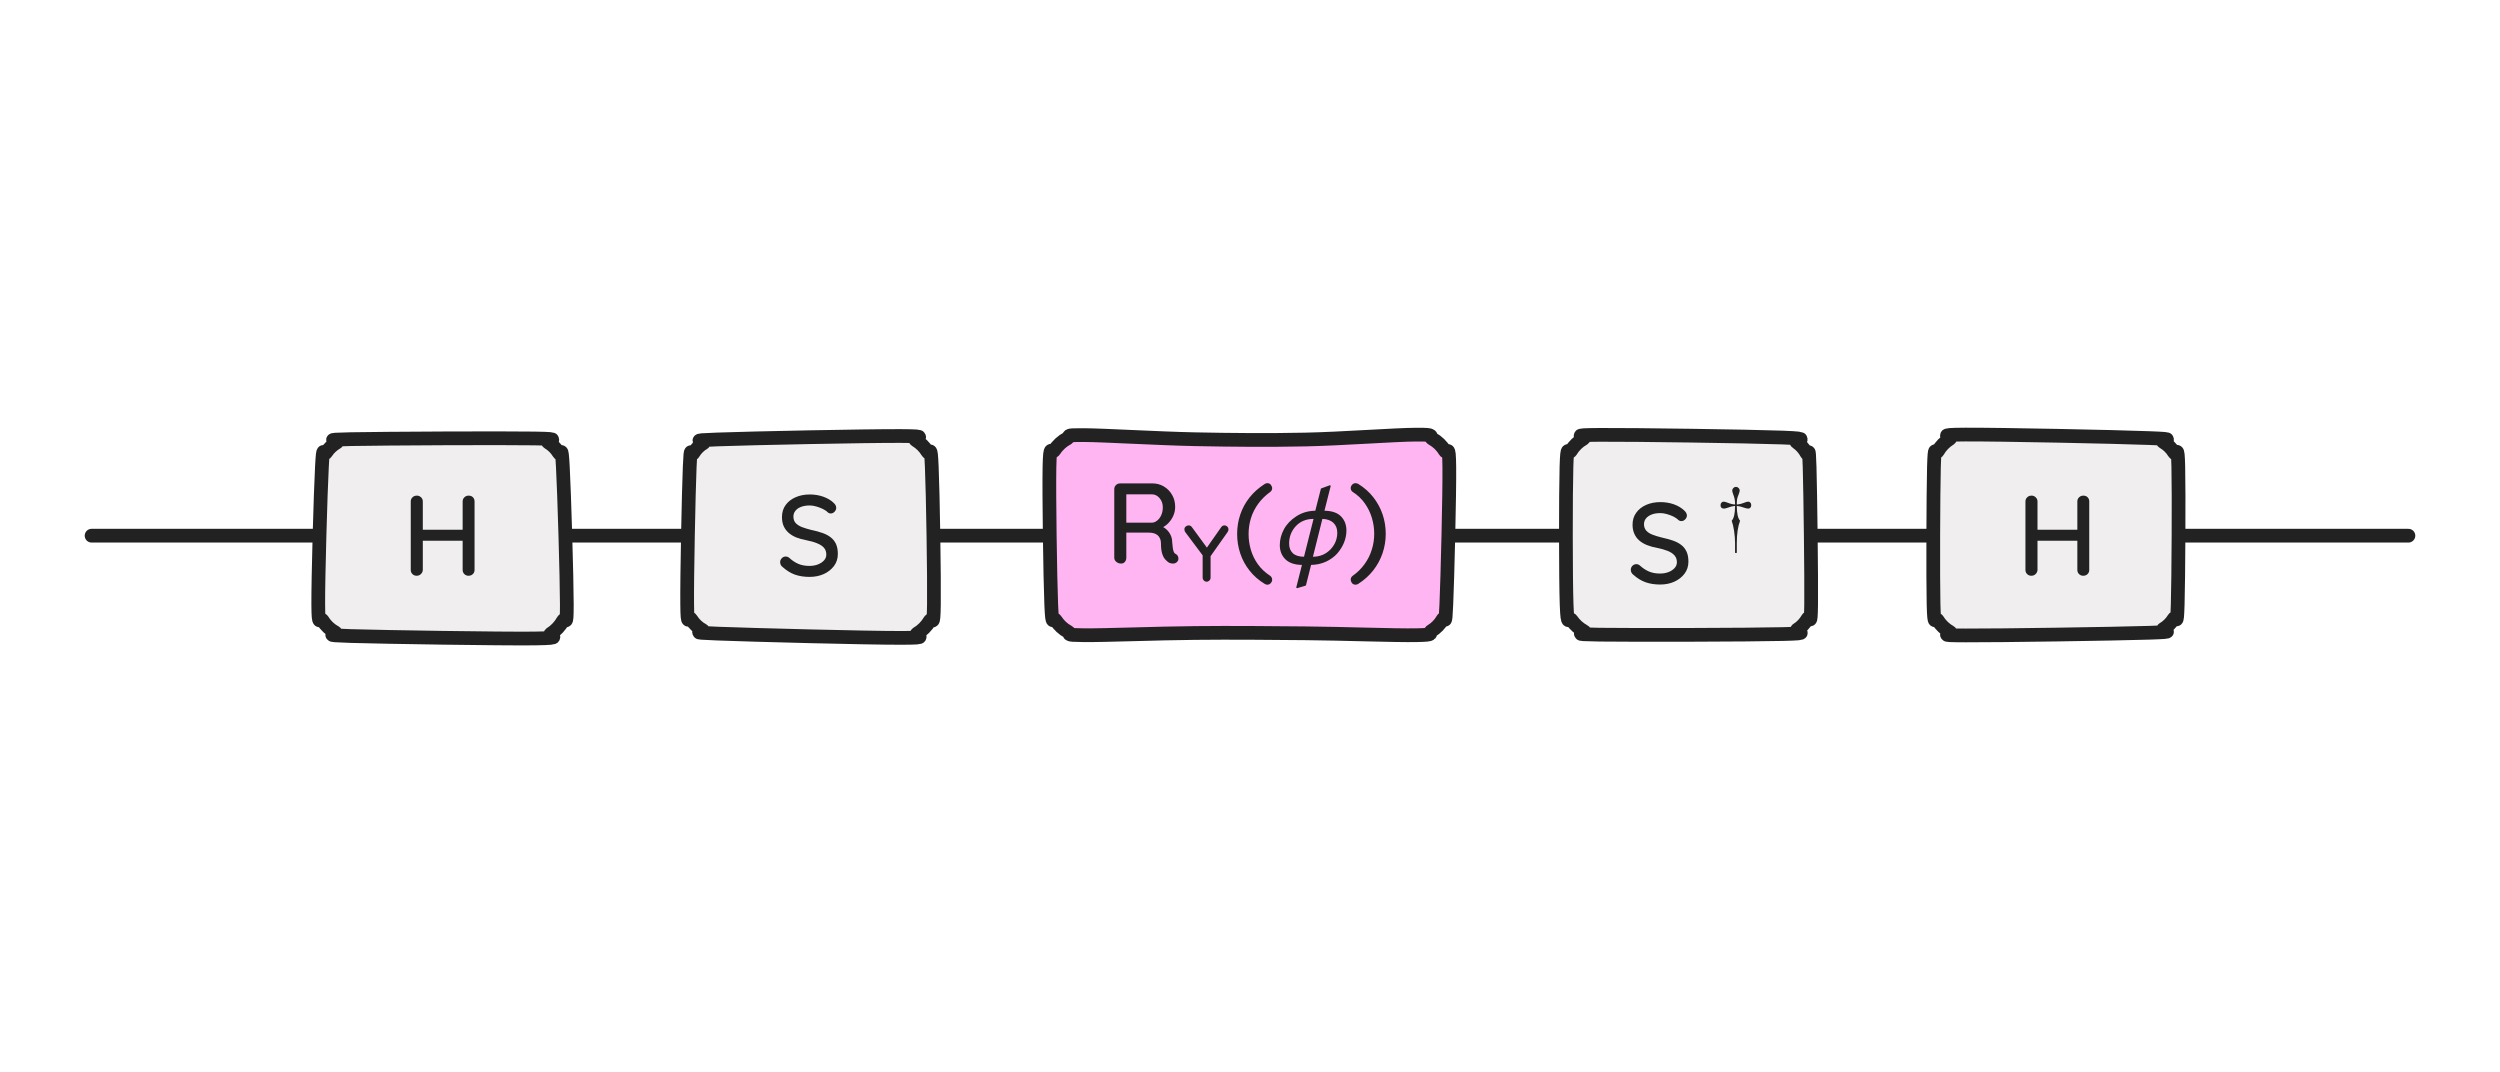
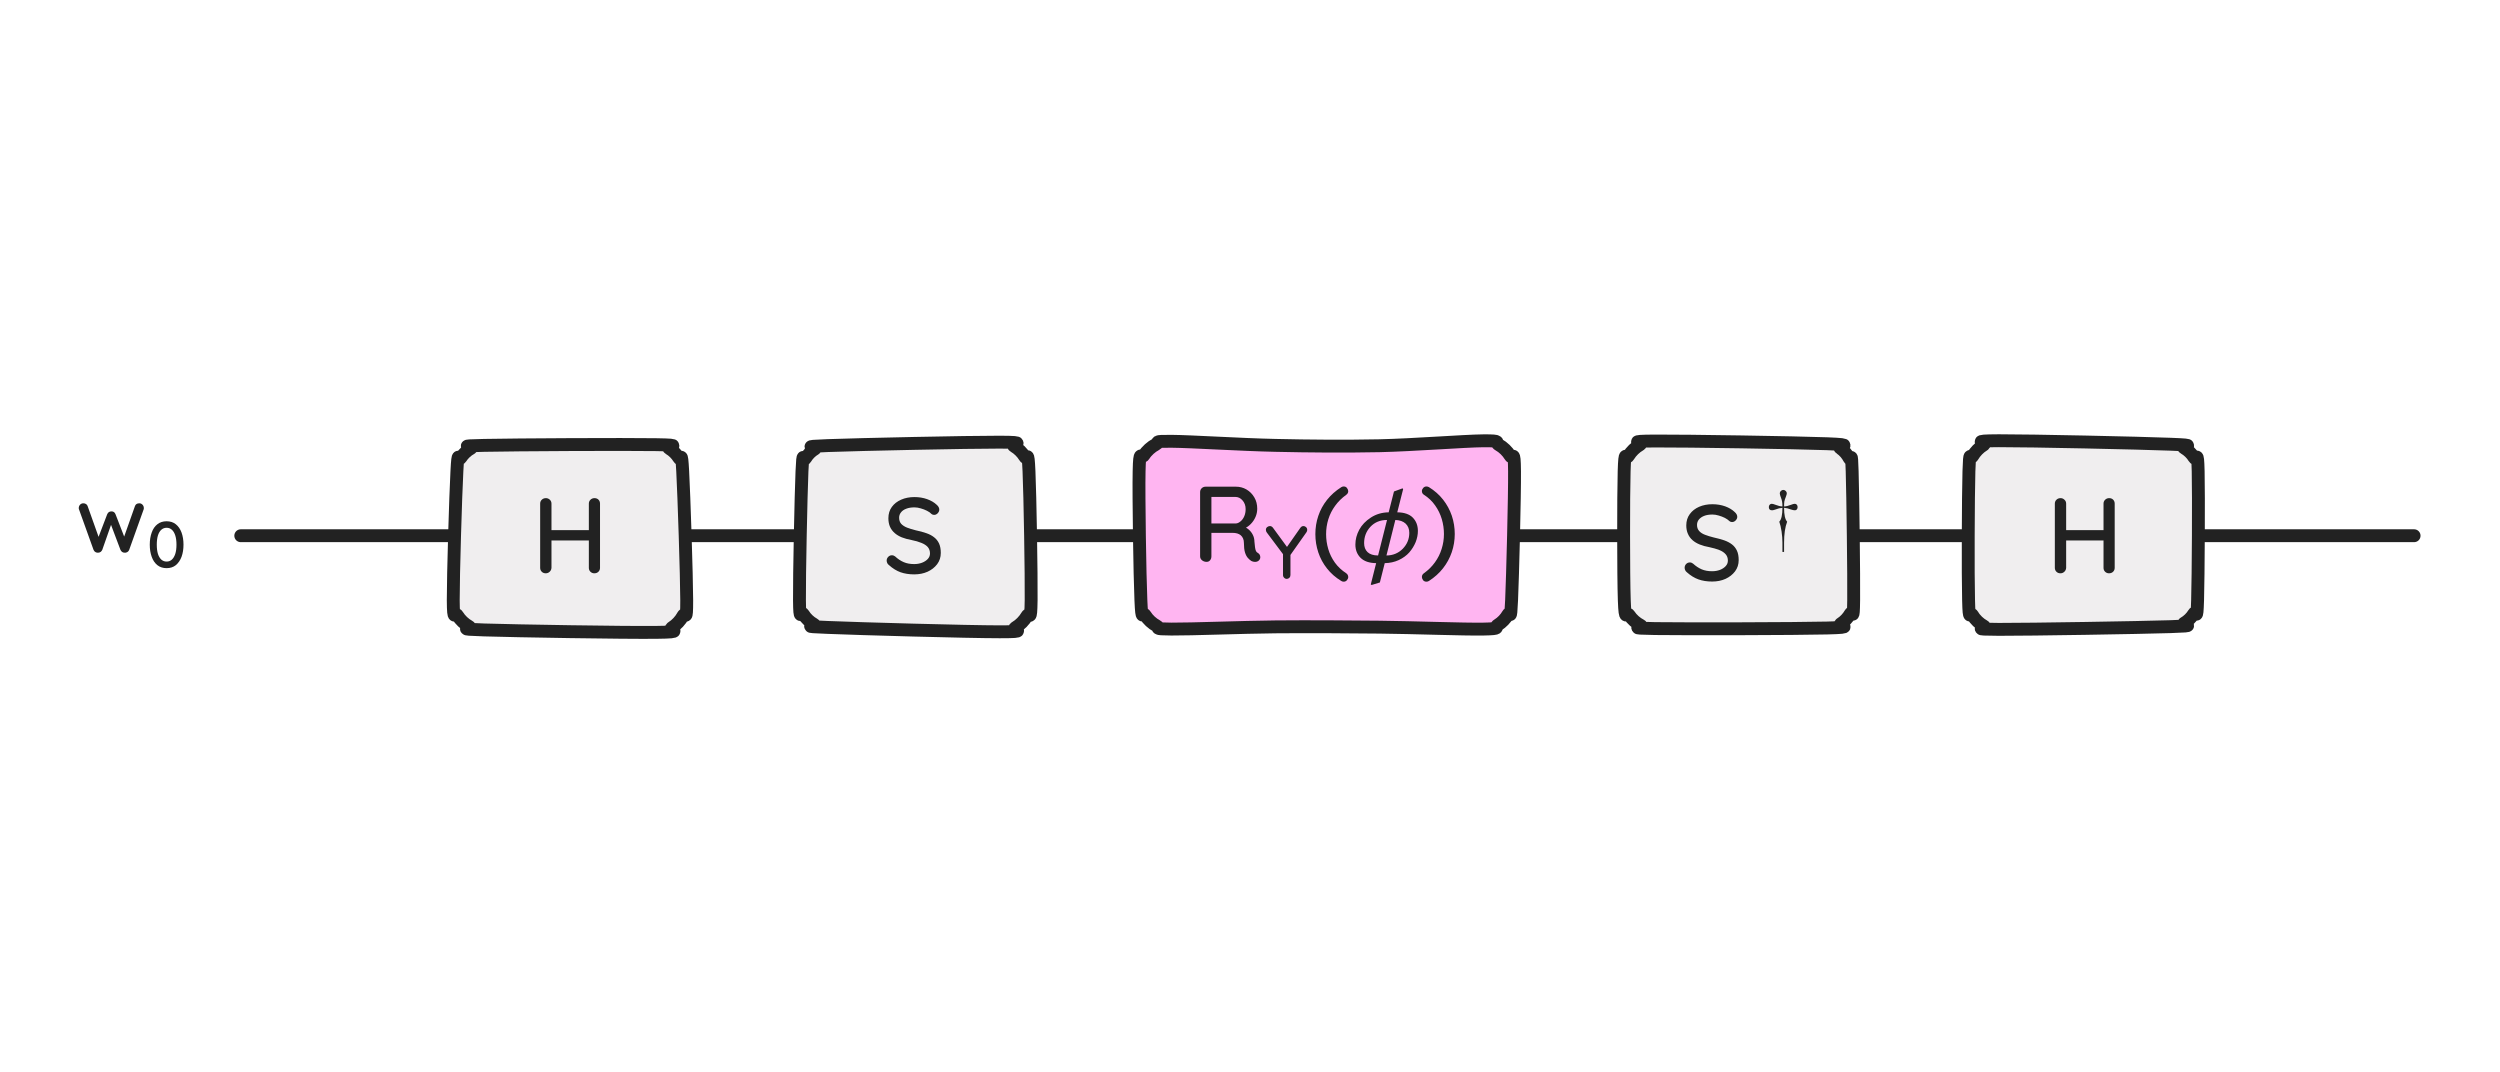
- <svg xmlns="http://www.w3.org/2000/svg" viewBox="-12 -70.19 327.57 140.39" width="327.57" height="140.39">
+ <svg xmlns="http://www.w3.org/2000/svg" viewBox="-33.63 -74.83 349.2 149.66" width="349.2" height="149.66">
  <g stroke-linecap="round" stroke-linejoin="round">
    <path d="M0,0C2.3,0 9.2,0 13.8,0C18.4,0 23,0 27.6,0C32.2,0 36.8,0 41.4,0C46,0 50.59,0 55.19,0C59.79,0 64.39,0 68.99,0C73.59,0 78.19,0 82.79,0C87.39,0 91.99,0 96.59,0C101.19,0 105.79,0 110.39,0C114.99,0 119.59,0 124.19,0C128.79,0 133.39,0 137.99,0C142.59,0 147.19,0 151.78,0C156.38,0 160.98,0 165.58,0C170.18,0 174.78,0 179.38,0C183.98,0 188.58,0 193.18,0C197.78,0 202.38,0 206.98,0C211.58,0 216.18,0 220.78,0C225.38,0 229.98,0 234.58,0C239.18,0 243.78,0 248.38,0C252.97,0 257.57,0 262.17,0C266.77,0 271.37,0 275.97,0C280.57,0 285.17,0 289.77,0C294.37,0 301.27,0 303.57,0" fill="none" stroke="#222222" stroke-width="1.8" />
-     <path d="M59.85,-12.21C60.39,-11.9 60.9,-11.39 61.21,-10.86C61.53,-10.32 61.57,-12.31 61.75,-9C61.93,-5.69 62.27,5.64 62.27,9C62.27,12.36 62.1,10.53 61.75,11.17C61.41,11.8 60.83,12.43 60.2,12.82C59.58,13.2 62.37,13.41 58,13.47C53.63,13.52 38.35,13.28 34,13.15C29.65,13.01 32.51,12.99 31.89,12.65C31.27,12.32 30.66,11.75 30.3,11.14C29.93,10.53 29.72,12.36 29.7,9C29.68,5.64 30,-5.69 30.18,-9C30.35,-12.31 30.4,-10.35 30.73,-10.89C31.06,-11.42 31.6,-11.92 32.14,-12.22C32.69,-12.51 29.69,-12.56 34,-12.65C38.31,-12.73 53.69,-12.81 58,-12.74C62.31,-12.67 59.32,-12.52 59.85,-12.21Z" fill="#F0EEEF" stroke="#222222" stroke-width="1.8" />
-     <path d="M108.02,-12.5C108.6,-12.16 109.16,-11.61 109.51,-11.02C109.85,-10.44 109.95,-12.34 110.09,-9C110.24,-5.66 110.42,5.63 110.37,9C110.32,12.37 110.16,10.56 109.8,11.19C109.43,11.83 108.83,12.44 108.2,12.8C107.56,13.17 110.37,13.39 106,13.39C101.63,13.4 86.32,13 82,12.83C77.68,12.66 80.62,12.68 80.05,12.37C79.48,12.07 78.92,11.54 78.58,10.97C78.25,10.41 78.07,12.33 78.04,9C78,5.67 78.23,-5.7 78.37,-9C78.5,-12.3 78.55,-10.29 78.86,-10.82C79.16,-11.34 79.66,-11.84 80.19,-12.14C80.71,-12.44 77.7,-12.46 82,-12.61C86.3,-12.77 101.66,-13.08 106,-13.06C110.34,-13.04 107.43,-12.84 108.02,-12.5Z" fill="#F0EEEF" stroke="#222222" stroke-width="1.8" />
-     <path d="M175.7,-12.69C176.32,-12.35 176.93,-11.77 177.29,-11.15C177.66,-10.53 177.86,-12.36 177.9,-9C177.94,-5.64 177.66,5.67 177.51,9C177.37,12.33 177.33,10.41 177.01,10.99C176.69,11.57 176.15,12.13 175.57,12.47C175,12.82 176.32,12.99 173.57,13.04C170.81,13.09 163.89,12.83 159.05,12.79C154.21,12.74 149.36,12.7 144.52,12.75C139.68,12.79 132.77,13.07 130,13.04C127.23,13.01 128.54,12.91 127.93,12.58C127.32,12.26 126.72,11.7 126.35,11.11C125.99,10.51 125.88,12.35 125.74,9C125.6,5.65 125.44,-5.63 125.51,-9C125.58,-12.37 125.78,-10.59 126.17,-11.21C126.56,-11.83 127.2,-12.41 127.84,-12.74C128.48,-13.07 127.22,-13.2 130,-13.18C132.78,-13.16 139.68,-12.74 144.52,-12.64C149.36,-12.54 154.21,-12.5 159.05,-12.6C163.89,-12.7 170.79,-13.23 173.57,-13.24C176.35,-13.26 175.08,-13.04 175.7,-12.69Z" fill="#FFB5F1" stroke="#222222" stroke-width="1.8" />
-     <path d="M223.44,-12.23C223.96,-11.89 224.43,-11.35 224.71,-10.81C224.98,-10.27 225.01,-12.3 225.11,-9C225.21,-5.7 225.35,5.69 225.31,9C225.26,12.31 225.14,10.34 224.84,10.89C224.53,11.44 224.03,11.98 223.48,12.31C222.94,12.65 225.89,12.79 221.57,12.89C217.25,13 201.91,13.03 197.57,12.97C193.23,12.9 196.14,12.83 195.54,12.52C194.94,12.2 194.33,11.67 193.95,11.09C193.57,10.5 193.39,12.35 193.27,9C193.15,5.65 193.15,-5.64 193.25,-9C193.35,-12.36 193.49,-10.53 193.86,-11.14C194.22,-11.76 194.82,-12.34 195.44,-12.68C196.06,-13.03 193.22,-13.18 197.57,-13.21C201.92,-13.24 217.26,-13.02 221.57,-12.86C225.88,-12.69 222.91,-12.57 223.44,-12.23Z" fill="#F0EEEF" stroke="#222222" stroke-width="1.8" />
-     <path d="M271.46,-12.27C272.01,-11.96 272.54,-11.45 272.86,-10.9C273.19,-10.36 273.34,-12.32 273.42,-9C273.5,-5.68 273.44,5.69 273.34,9C273.24,12.31 273.14,10.34 272.82,10.88C272.5,11.42 271.98,11.93 271.44,12.24C270.9,12.54 273.88,12.58 269.57,12.72C265.26,12.86 249.92,13.09 245.57,13.07C241.22,13.06 244.09,12.94 243.49,12.61C242.88,12.28 242.28,11.71 241.92,11.11C241.56,10.51 241.44,12.35 241.35,9C241.27,5.65 241.31,-5.65 241.4,-9C241.5,-12.35 241.58,-10.49 241.93,-11.1C242.27,-11.71 242.85,-12.31 243.45,-12.67C244.06,-13.02 241.22,-13.23 245.57,-13.25C249.92,-13.27 265.25,-12.96 269.57,-12.79C273.88,-12.63 270.91,-12.59 271.46,-12.27Z" fill="#F0EEEF" stroke="#222222" stroke-width="1.8" />
+     <path d="M59.84,-12.19C60.38,-11.88 60.88,-11.38 61.2,-10.85C61.51,-10.31 61.55,-12.31 61.73,-9C61.91,-5.69 62.28,5.64 62.29,9C62.29,12.36 62.12,10.54 61.77,11.18C61.43,11.82 60.85,12.45 60.22,12.84C59.59,13.23 62.37,13.45 58,13.5C53.63,13.55 38.35,13.3 34,13.16C29.65,13.02 32.5,13 31.88,12.67C31.26,12.33 30.65,11.76 30.28,11.15C29.92,10.53 29.7,12.36 29.68,9C29.67,5.64 30.01,-5.69 30.19,-9C30.36,-12.31 30.42,-10.35 30.74,-10.88C31.07,-11.41 31.61,-11.91 32.15,-12.2C32.7,-12.49 29.69,-12.53 34,-12.62C38.31,-12.71 53.69,-12.79 58,-12.72C62.31,-12.65 59.31,-12.51 59.84,-12.19Z" fill="#F0EEEF" stroke="#222222" stroke-width="1.8" />
+     <path d="M108.02,-12.5C108.61,-12.16 109.16,-11.61 109.51,-11.03C109.86,-10.44 109.95,-12.34 110.1,-9C110.25,-5.66 110.44,5.63 110.4,9C110.35,12.37 110.18,10.57 109.82,11.2C109.45,11.84 108.85,12.46 108.21,12.83C107.57,13.2 110.37,13.42 106,13.42C101.63,13.42 86.32,12.99 82,12.81C77.68,12.64 80.62,12.68 80.06,12.37C79.49,12.06 78.92,11.53 78.59,10.97C78.25,10.41 78.07,12.33 78.04,9C78.01,5.67 78.25,-5.7 78.39,-9C78.53,-12.3 78.58,-10.28 78.88,-10.8C79.18,-11.32 79.68,-11.82 80.2,-12.12C80.72,-12.42 77.7,-12.43 82,-12.59C86.3,-12.75 101.66,-13.08 106,-13.07C110.34,-13.05 107.44,-12.84 108.02,-12.5Z" fill="#F0EEEF" stroke="#222222" stroke-width="1.8" />
+     <path d="M175.71,-12.71C176.34,-12.36 176.94,-11.78 177.31,-11.16C177.68,-10.54 177.89,-12.36 177.92,-9C177.95,-5.64 177.66,5.67 177.51,9C177.36,12.33 177.33,10.41 177.01,10.99C176.69,11.56 176.15,12.13 175.58,12.47C175,12.82 176.32,12.99 173.57,13.04C170.81,13.09 163.89,12.82 159.05,12.77C154.21,12.72 149.36,12.69 144.52,12.73C139.68,12.78 132.77,13.06 130,13.04C127.23,13.02 128.54,12.91 127.93,12.59C127.32,12.27 126.71,11.71 126.34,11.11C125.98,10.51 125.87,12.35 125.73,9C125.58,5.65 125.41,-5.63 125.48,-9C125.55,-12.37 125.75,-10.6 126.15,-11.23C126.54,-11.85 127.19,-12.43 127.83,-12.76C128.47,-13.08 127.22,-13.21 130,-13.19C132.78,-13.17 139.68,-12.72 144.52,-12.62C149.36,-12.51 154.21,-12.47 159.05,-12.57C163.89,-12.68 170.79,-13.23 173.57,-13.26C176.35,-13.28 175.09,-13.06 175.71,-12.71Z" fill="#FFB5F1" stroke="#222222" stroke-width="1.8" />
+     <path d="M223.43,-12.22C223.95,-11.88 224.41,-11.33 224.68,-10.8C224.96,-10.26 224.98,-12.3 225.08,-9C225.18,-5.7 225.33,5.69 225.29,9C225.25,12.31 225.13,10.33 224.83,10.88C224.52,11.43 224.02,11.97 223.48,12.3C222.93,12.64 225.89,12.78 221.57,12.89C217.25,13 201.91,13.03 197.57,12.97C193.23,12.9 196.14,12.83 195.54,12.52C194.93,12.21 194.32,11.68 193.94,11.09C193.56,10.51 193.37,12.35 193.25,9C193.13,5.65 193.13,-5.64 193.23,-9C193.33,-12.36 193.47,-10.54 193.84,-11.15C194.21,-11.77 194.81,-12.35 195.43,-12.7C196.06,-13.04 193.21,-13.2 197.57,-13.23C201.93,-13.25 217.26,-13.01 221.57,-12.85C225.88,-12.68 222.91,-12.56 223.43,-12.22Z" fill="#F0EEEF" stroke="#222222" stroke-width="1.8" />
+     <path d="M271.45,-12.26C272,-11.95 272.53,-11.44 272.85,-10.9C273.18,-10.35 273.33,-12.32 273.41,-9C273.49,-5.68 273.43,5.69 273.33,9C273.23,12.31 273.12,10.33 272.81,10.87C272.49,11.41 271.97,11.92 271.43,12.22C270.89,12.53 273.88,12.56 269.57,12.7C265.26,12.84 249.92,13.09 245.57,13.08C241.22,13.06 244.09,12.95 243.48,12.62C242.87,12.29 242.26,11.72 241.91,11.11C241.55,10.51 241.42,12.35 241.34,9C241.25,5.65 241.29,-5.65 241.39,-9C241.49,-12.35 241.57,-10.5 241.91,-11.11C242.26,-11.72 242.84,-12.32 243.45,-12.68C244.05,-13.04 241.22,-13.25 245.57,-13.27C249.92,-13.28 265.26,-12.95 269.57,-12.78C273.88,-12.61 270.9,-12.57 271.45,-12.26Z" fill="#F0EEEF" stroke="#222222" stroke-width="1.8" />
    <path d="M42.63,-5.25Q42.93,-5.25 43.17,-5.03Q43.4,-4.81 43.4,-4.49L43.4,4.49Q43.38,4.81 43.15,5.03Q42.92,5.25 42.6,5.25Q42.26,5.25 42.04,5.03Q41.82,4.81 41.82,4.49L41.82,-4.49Q41.82,-4.81 42.05,-5.03Q42.27,-5.25 42.63,-5.25ZM49.4,-5.25Q49.76,-5.25 49.97,-5.03Q50.18,-4.81 50.18,-4.49L50.18,4.49Q50.18,4.81 49.96,5.03Q49.74,5.25 49.38,5.25Q49.07,5.25 48.84,5.03Q48.62,4.81 48.62,4.49L48.62,-4.49Q48.62,-4.81 48.85,-5.03Q49.08,-5.25 49.4,-5.25ZM42.57,-0.78L49.41,-0.78L49.4,0.66L42.56,0.66L42.57,-0.78Z" fill="#222222" stroke="none" />
    <path d="M94.07,5.4Q93,5.4 92.15,5.1Q91.32,4.8 90.55,4.11Q90.38,3.99 90.3,3.82Q90.22,3.64 90.22,3.46Q90.22,3.18 90.43,2.96Q90.64,2.73 90.95,2.73Q91.2,2.73 91.4,2.89Q91.97,3.42 92.6,3.69Q93.22,3.96 94.06,3.96Q94.66,3.96 95.16,3.77Q95.67,3.57 95.97,3.24Q96.27,2.91 96.27,2.48Q96.27,1.94 95.96,1.58Q95.65,1.23 95.07,1Q94.5,0.76 93.68,0.6Q92.93,0.46 92.34,0.23Q91.75,-0.01 91.33,-0.38Q90.91,-0.75 90.68,-1.26Q90.46,-1.77 90.46,-2.44Q90.46,-3.36 90.94,-4.02Q91.42,-4.68 92.25,-5.04Q93.07,-5.4 94.1,-5.4Q95.05,-5.4 95.87,-5.11Q96.7,-4.81 97.21,-4.32Q97.57,-4.01 97.57,-3.64Q97.57,-3.38 97.35,-3.14Q97.13,-2.91 96.85,-2.91Q96.64,-2.91 96.49,-3.03Q96.25,-3.29 95.84,-3.49Q95.44,-3.69 94.98,-3.82Q94.52,-3.96 94.1,-3.96Q93.43,-3.96 92.95,-3.77Q92.47,-3.59 92.22,-3.26Q91.96,-2.94 91.96,-2.51Q91.96,-1.99 92.25,-1.66Q92.55,-1.34 93.07,-1.13Q93.6,-0.93 94.27,-0.76Q95.1,-0.59 95.75,-0.36Q96.4,-0.14 96.85,0.22Q97.3,0.57 97.54,1.09Q97.78,1.62 97.78,2.4Q97.78,3.3 97.27,3.98Q96.76,4.65 95.93,5.03Q95.1,5.4 94.07,5.4Z" fill="#222222" stroke="none" />
    <path d="M134.9,3.65Q134.54,3.65 134.27,3.43Q134,3.21 134,2.88L134,-6.09Q134,-6.42 134.23,-6.64Q134.45,-6.85 134.77,-6.85L139,-6.85Q139.81,-6.85 140.48,-6.46Q141.16,-6.06 141.57,-5.36Q141.98,-4.67 141.98,-3.77Q141.98,-3.17 141.74,-2.62Q141.5,-2.07 141.09,-1.65Q140.69,-1.23 140.18,-1.02L140.02,-1.3Q140.48,-1.14 140.83,-0.83Q141.17,-0.52 141.37,-0.11Q141.58,0.3 141.59,0.83Q141.64,1.29 141.67,1.6Q141.71,1.91 141.79,2.1Q141.86,2.3 142.06,2.4Q142.33,2.55 142.39,2.85Q142.46,3.15 142.27,3.39Q142.13,3.57 141.93,3.62Q141.73,3.68 141.51,3.64Q141.31,3.6 141.16,3.53Q140.92,3.38 140.67,3.1Q140.42,2.82 140.27,2.33Q140.12,1.83 140.12,1.02Q140.12,0.65 140,0.38Q139.88,0.11 139.67,-0.07Q139.46,-0.24 139.18,-0.32Q138.89,-0.4 138.55,-0.4L135.37,-0.4L135.58,-0.7L135.58,2.88Q135.58,3.21 135.39,3.43Q135.22,3.65 134.9,3.65ZM135.38,-1.71L138.97,-1.71Q139.31,-1.72 139.63,-1.99Q139.96,-2.25 140.16,-2.7Q140.36,-3.15 140.36,-3.72Q140.36,-4.44 139.93,-4.93Q139.51,-5.42 138.92,-5.42L135.41,-5.42L135.58,-5.8L135.58,-1.39L135.38,-1.71ZM148.44,-1.35Q148.64,-1.35 148.8,-1.2Q148.96,-1.05 148.96,-0.82Q148.96,-0.74 148.94,-0.66Q148.91,-0.58 148.86,-0.49L146.46,2.91L146.62,2.29L146.62,5.49Q146.62,5.72 146.47,5.87Q146.31,6.03 146.11,6.03Q145.89,6.03 145.74,5.87Q145.58,5.72 145.58,5.49L145.58,2.37L145.66,2.68L143.34,-0.42Q143.25,-0.54 143.22,-0.64Q143.19,-0.74 143.19,-0.83Q143.19,-1.06 143.37,-1.21Q143.56,-1.35 143.75,-1.35Q144,-1.35 144.18,-1.11L146.28,1.76L146.02,1.73L148,-1.1Q148.18,-1.35 148.44,-1.35ZM154.06,6.42Q153.87,6.42 153.72,6.32Q152.53,5.6 151.73,4.58Q150.92,3.56 150.51,2.33Q150.1,1.1 150.1,-0.22Q150.1,-1.56 150.51,-2.77Q150.92,-3.99 151.73,-5.01Q152.54,-6.03 153.72,-6.78Q153.87,-6.88 154.06,-6.88Q154.36,-6.88 154.52,-6.66Q154.69,-6.43 154.69,-6.22Q154.69,-5.92 154.42,-5.72Q153.49,-5.05 152.86,-4.18Q152.23,-3.32 151.91,-2.3Q151.6,-1.29 151.6,-0.22Q151.6,0.84 151.9,1.86Q152.2,2.88 152.83,3.76Q153.46,4.63 154.42,5.25Q154.69,5.45 154.69,5.78Q154.69,6 154.51,6.21Q154.33,6.42 154.06,6.42ZM162.36,-6.51L161.54,-3.27Q163,-3.25 163.71,-2.53Q164.42,-1.8 164.42,-0.67Q164.42,0.11 164.11,0.89Q163.79,1.67 163.22,2.33Q162.64,2.98 161.75,3.4Q160.86,3.81 159.79,3.83L159.11,6.53L157.96,6.88L157.84,6.81L158.59,3.83Q157.14,3.81 156.41,3.08Q155.69,2.36 155.69,1.23Q155.69,0.17 156.23,-0.84Q156.77,-1.84 157.87,-2.55Q158.96,-3.25 160.34,-3.27L161.08,-6.18L162.28,-6.62L162.36,-6.51ZM161.27,-2.2L160.03,2.76Q161.39,2.75 162.31,1.82Q163.22,0.88 163.22,-0.4Q163.22,-1.2 162.71,-1.69Q162.19,-2.17 161.27,-2.2ZM158.86,2.76L160.11,-2.2Q158.68,-2.2 157.79,-1.25Q156.91,-0.3 156.91,1.03Q156.91,1.83 157.39,2.29Q157.87,2.75 158.86,2.76ZM165.61,6.42Q165.31,6.42 165.14,6.2Q164.98,5.97 164.98,5.76Q164.98,5.45 165.25,5.25Q166.18,4.59 166.8,3.72Q167.43,2.85 167.74,1.84Q168.06,0.83 168.06,-0.24Q168.06,-1.3 167.76,-2.32Q167.46,-3.34 166.83,-4.23Q166.21,-5.12 165.25,-5.73Q164.98,-5.91 164.98,-6.24Q164.98,-6.47 165.16,-6.67Q165.34,-6.88 165.61,-6.88Q165.79,-6.88 165.96,-6.79Q167.14,-6.06 167.94,-5.04Q168.74,-4.02 169.16,-2.79Q169.57,-1.56 169.57,-0.24Q169.57,1.08 169.15,2.31Q168.73,3.53 167.93,4.55Q167.13,5.57 165.96,6.32Q165.81,6.42 165.61,6.42Z" fill="#222222" stroke="none" />
    <path d="M205.53,6.4Q204.45,6.4 203.61,6.1Q202.77,5.8 202,5.11Q201.84,4.99 201.76,4.82Q201.68,4.65 201.68,4.47Q201.68,4.18 201.88,3.96Q202.1,3.73 202.41,3.73Q202.65,3.73 202.86,3.9Q203.43,4.42 204.05,4.69Q204.68,4.96 205.51,4.96Q206.11,4.96 206.62,4.77Q207.12,4.57 207.42,4.24Q207.72,3.91 207.72,3.48Q207.72,2.94 207.41,2.59Q207.1,2.23 206.53,2Q205.95,1.77 205.14,1.6Q204.39,1.47 203.8,1.23Q203.2,0.99 202.78,0.62Q202.36,0.25 202.14,-0.26Q201.91,-0.77 201.91,-1.44Q201.91,-2.36 202.4,-3.02Q202.88,-3.68 203.7,-4.04Q204.53,-4.4 205.56,-4.4Q206.5,-4.4 207.33,-4.11Q208.15,-3.81 208.66,-3.32Q209.03,-3 209.03,-2.64Q209.03,-2.37 208.81,-2.14Q208.59,-1.91 208.3,-1.91Q208.1,-1.91 207.95,-2.03Q207.7,-2.28 207.3,-2.49Q206.9,-2.69 206.44,-2.82Q205.98,-2.96 205.56,-2.96Q204.88,-2.96 204.4,-2.77Q203.93,-2.58 203.67,-2.26Q203.41,-1.94 203.41,-1.5Q203.41,-0.99 203.71,-0.66Q204,-0.33 204.53,-0.13Q205.05,0.07 205.73,0.24Q206.55,0.42 207.2,0.64Q207.85,0.87 208.3,1.22Q208.75,1.57 208.99,2.1Q209.23,2.62 209.23,3.4Q209.23,4.3 208.72,4.98Q208.21,5.65 207.38,6.03Q206.55,6.4 205.53,6.4ZM215.34,2.26L215.34,0.97Q215.34,0.23 215.22,-0.6Q215.09,-1.44 214.9,-1.96Q215.34,-2.41 215.34,-3.9Q214.86,-3.86 214.39,-3.67Q214.05,-3.55 213.9,-3.55Q213.44,-3.55 213.44,-4Q213.44,-4.2 213.56,-4.33Q213.67,-4.46 213.85,-4.46Q214.02,-4.46 214.37,-4.32Q214.92,-4.1 215.34,-4.09Q215.34,-4.52 215.29,-4.78Q215.25,-5.04 215.09,-5.44Q214.97,-5.75 214.97,-5.93Q214.97,-6.11 215.12,-6.25Q215.27,-6.4 215.46,-6.4Q215.65,-6.4 215.8,-6.25Q215.95,-6.11 215.95,-5.93Q215.95,-5.77 215.82,-5.44Q215.66,-5.05 215.61,-4.79Q215.57,-4.53 215.57,-4.09Q215.99,-4.1 216.54,-4.32Q216.87,-4.46 217.07,-4.46Q217.23,-4.46 217.35,-4.33Q217.46,-4.2 217.46,-4Q217.46,-3.8 217.35,-3.67Q217.24,-3.55 217.08,-3.55Q216.86,-3.55 216.52,-3.67Q216.03,-3.86 215.57,-3.9Q215.57,-2.42 216,-1.96Q215.57,-0.85 215.57,0.97L215.57,2.26L215.34,2.26Z" fill="#222222" stroke="none" />
    <path d="M254.2,-5.25Q254.5,-5.25 254.73,-5.03Q254.97,-4.81 254.97,-4.49L254.97,4.49Q254.95,4.81 254.72,5.03Q254.49,5.25 254.17,5.25Q253.83,5.25 253.61,5.03Q253.39,4.81 253.39,4.49L253.39,-4.49Q253.39,-4.81 253.62,-5.03Q253.84,-5.25 254.2,-5.25ZM260.97,-5.25Q261.33,-5.25 261.54,-5.03Q261.75,-4.81 261.75,-4.49L261.75,4.49Q261.75,4.81 261.53,5.03Q261.31,5.25 260.95,5.25Q260.64,5.25 260.41,5.03Q260.19,4.81 260.19,4.49L260.19,-4.49Q260.19,-4.81 260.42,-5.03Q260.65,-5.25 260.97,-5.25ZM254.14,-0.78L260.98,-0.78L260.97,0.66L254.13,0.66L254.14,-0.78Z" fill="#222222" stroke="none" />
+     <path d="M-14.16,-4.53Q-13.92,-4.53 -13.73,-4.34Q-13.54,-4.15 -13.54,-3.85Q-13.54,-3.79 -13.55,-3.72Q-13.56,-3.66 -13.59,-3.61L-15.58,1.96Q-15.66,2.18 -15.85,2.29Q-16.05,2.4 -16.26,2.37Q-16.63,2.35 -16.81,1.96L-18.28,-1.94L-17.98,-1.92L-19.34,1.96Q-19.52,2.35 -19.9,2.37Q-20.09,2.4 -20.29,2.29Q-20.49,2.18 -20.57,1.96L-22.57,-3.61Q-22.63,-3.72 -22.63,-3.85Q-22.63,-4.13 -22.45,-4.33Q-22.27,-4.53 -21.98,-4.53Q-21.77,-4.53 -21.61,-4.42Q-21.44,-4.32 -21.38,-4.11L-19.71,0.58L-20.01,0.55L-18.66,-2.99Q-18.49,-3.4 -18.06,-3.4Q-17.83,-3.4 -17.7,-3.29Q-17.57,-3.19 -17.49,-2.99L-16.11,0.57L-16.46,0.61L-14.79,-4.11Q-14.66,-4.53 -14.16,-4.53ZM-10.36,4.53Q-11.12,4.53 -11.65,4.11Q-12.18,3.68 -12.44,2.94Q-12.71,2.2 -12.71,1.25Q-12.71,0.3 -12.44,-0.44Q-12.18,-1.19 -11.65,-1.6Q-11.12,-2.02 -10.36,-2.02Q-9.59,-2.02 -9.07,-1.6Q-8.55,-1.19 -8.27,-0.44Q-8,0.3 -8,1.25Q-8,2.2 -8.27,2.94Q-8.55,3.68 -9.07,4.11Q-9.59,4.53 -10.36,4.53ZM-10.36,3.61Q-9.93,3.61 -9.63,3.34Q-9.32,3.06 -9.15,2.54Q-8.98,2.01 -8.98,1.25Q-8.98,0.49 -9.15,-0.04Q-9.32,-0.57 -9.63,-0.84Q-9.93,-1.11 -10.36,-1.11Q-10.78,-1.11 -11.09,-0.84Q-11.4,-0.57 -11.57,-0.04Q-11.73,0.49 -11.73,1.25Q-11.73,2.01 -11.57,2.54Q-11.4,3.06 -11.09,3.34Q-10.78,3.61 -10.36,3.61Z" fill="#222222" stroke="none" />
  </g>
</svg>
